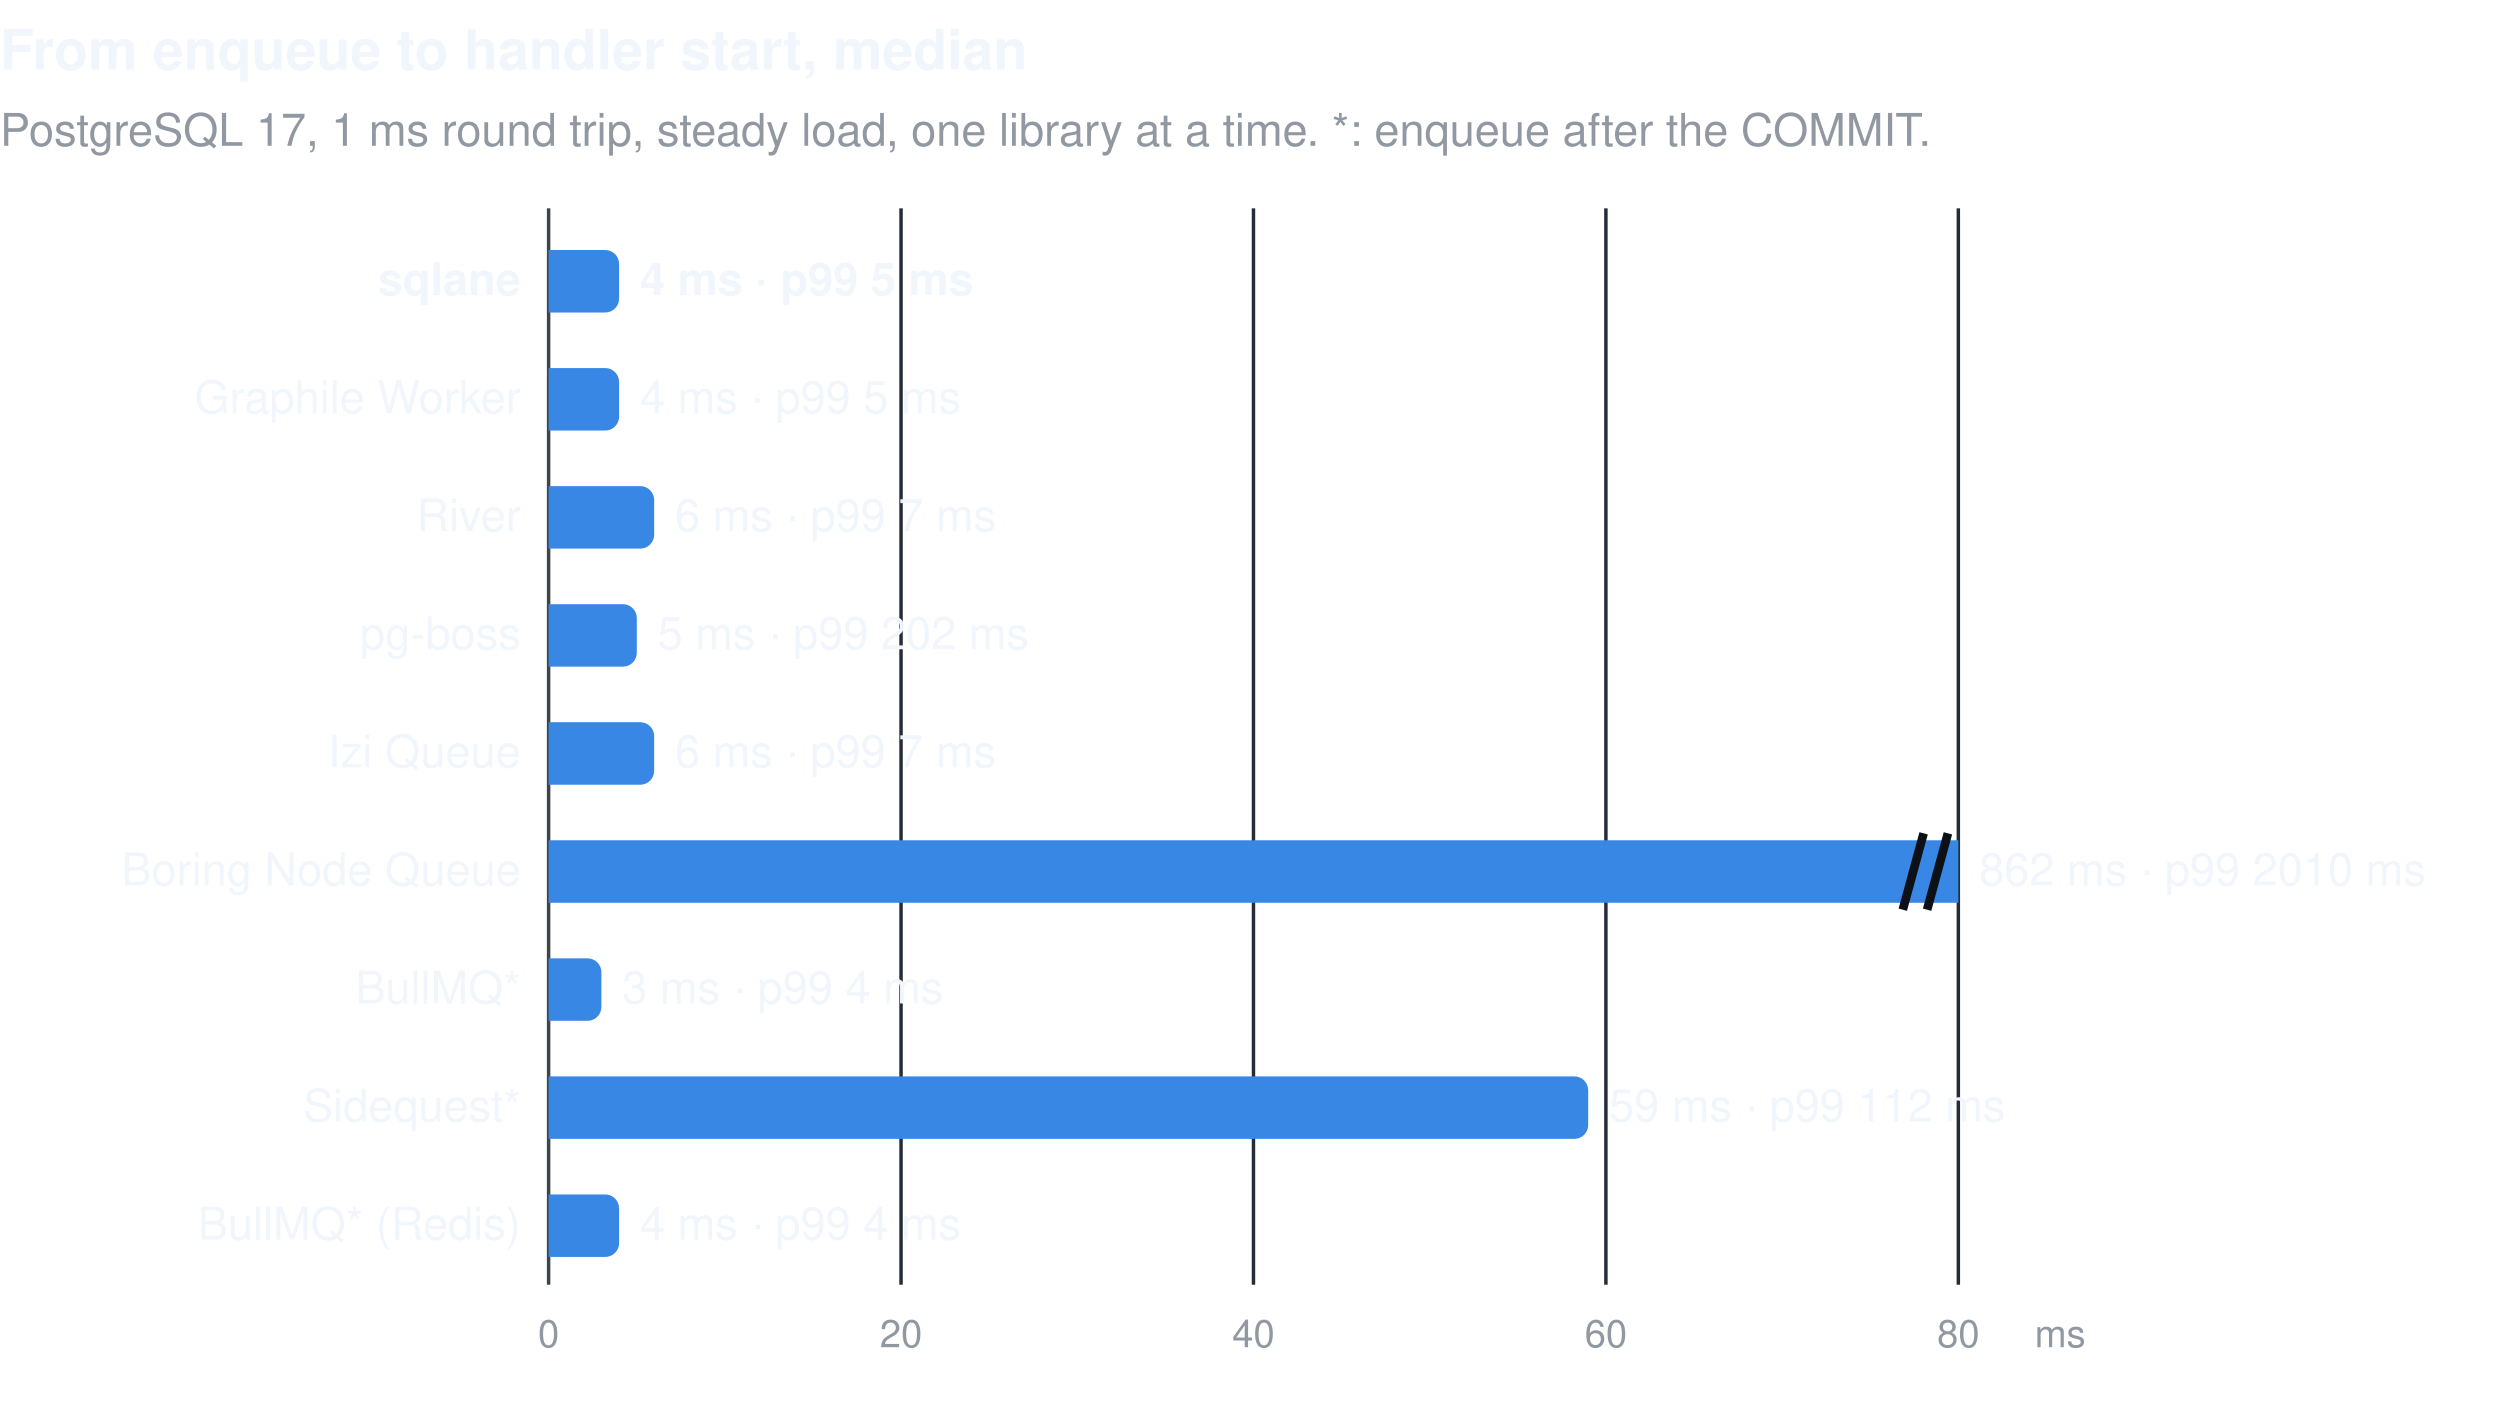
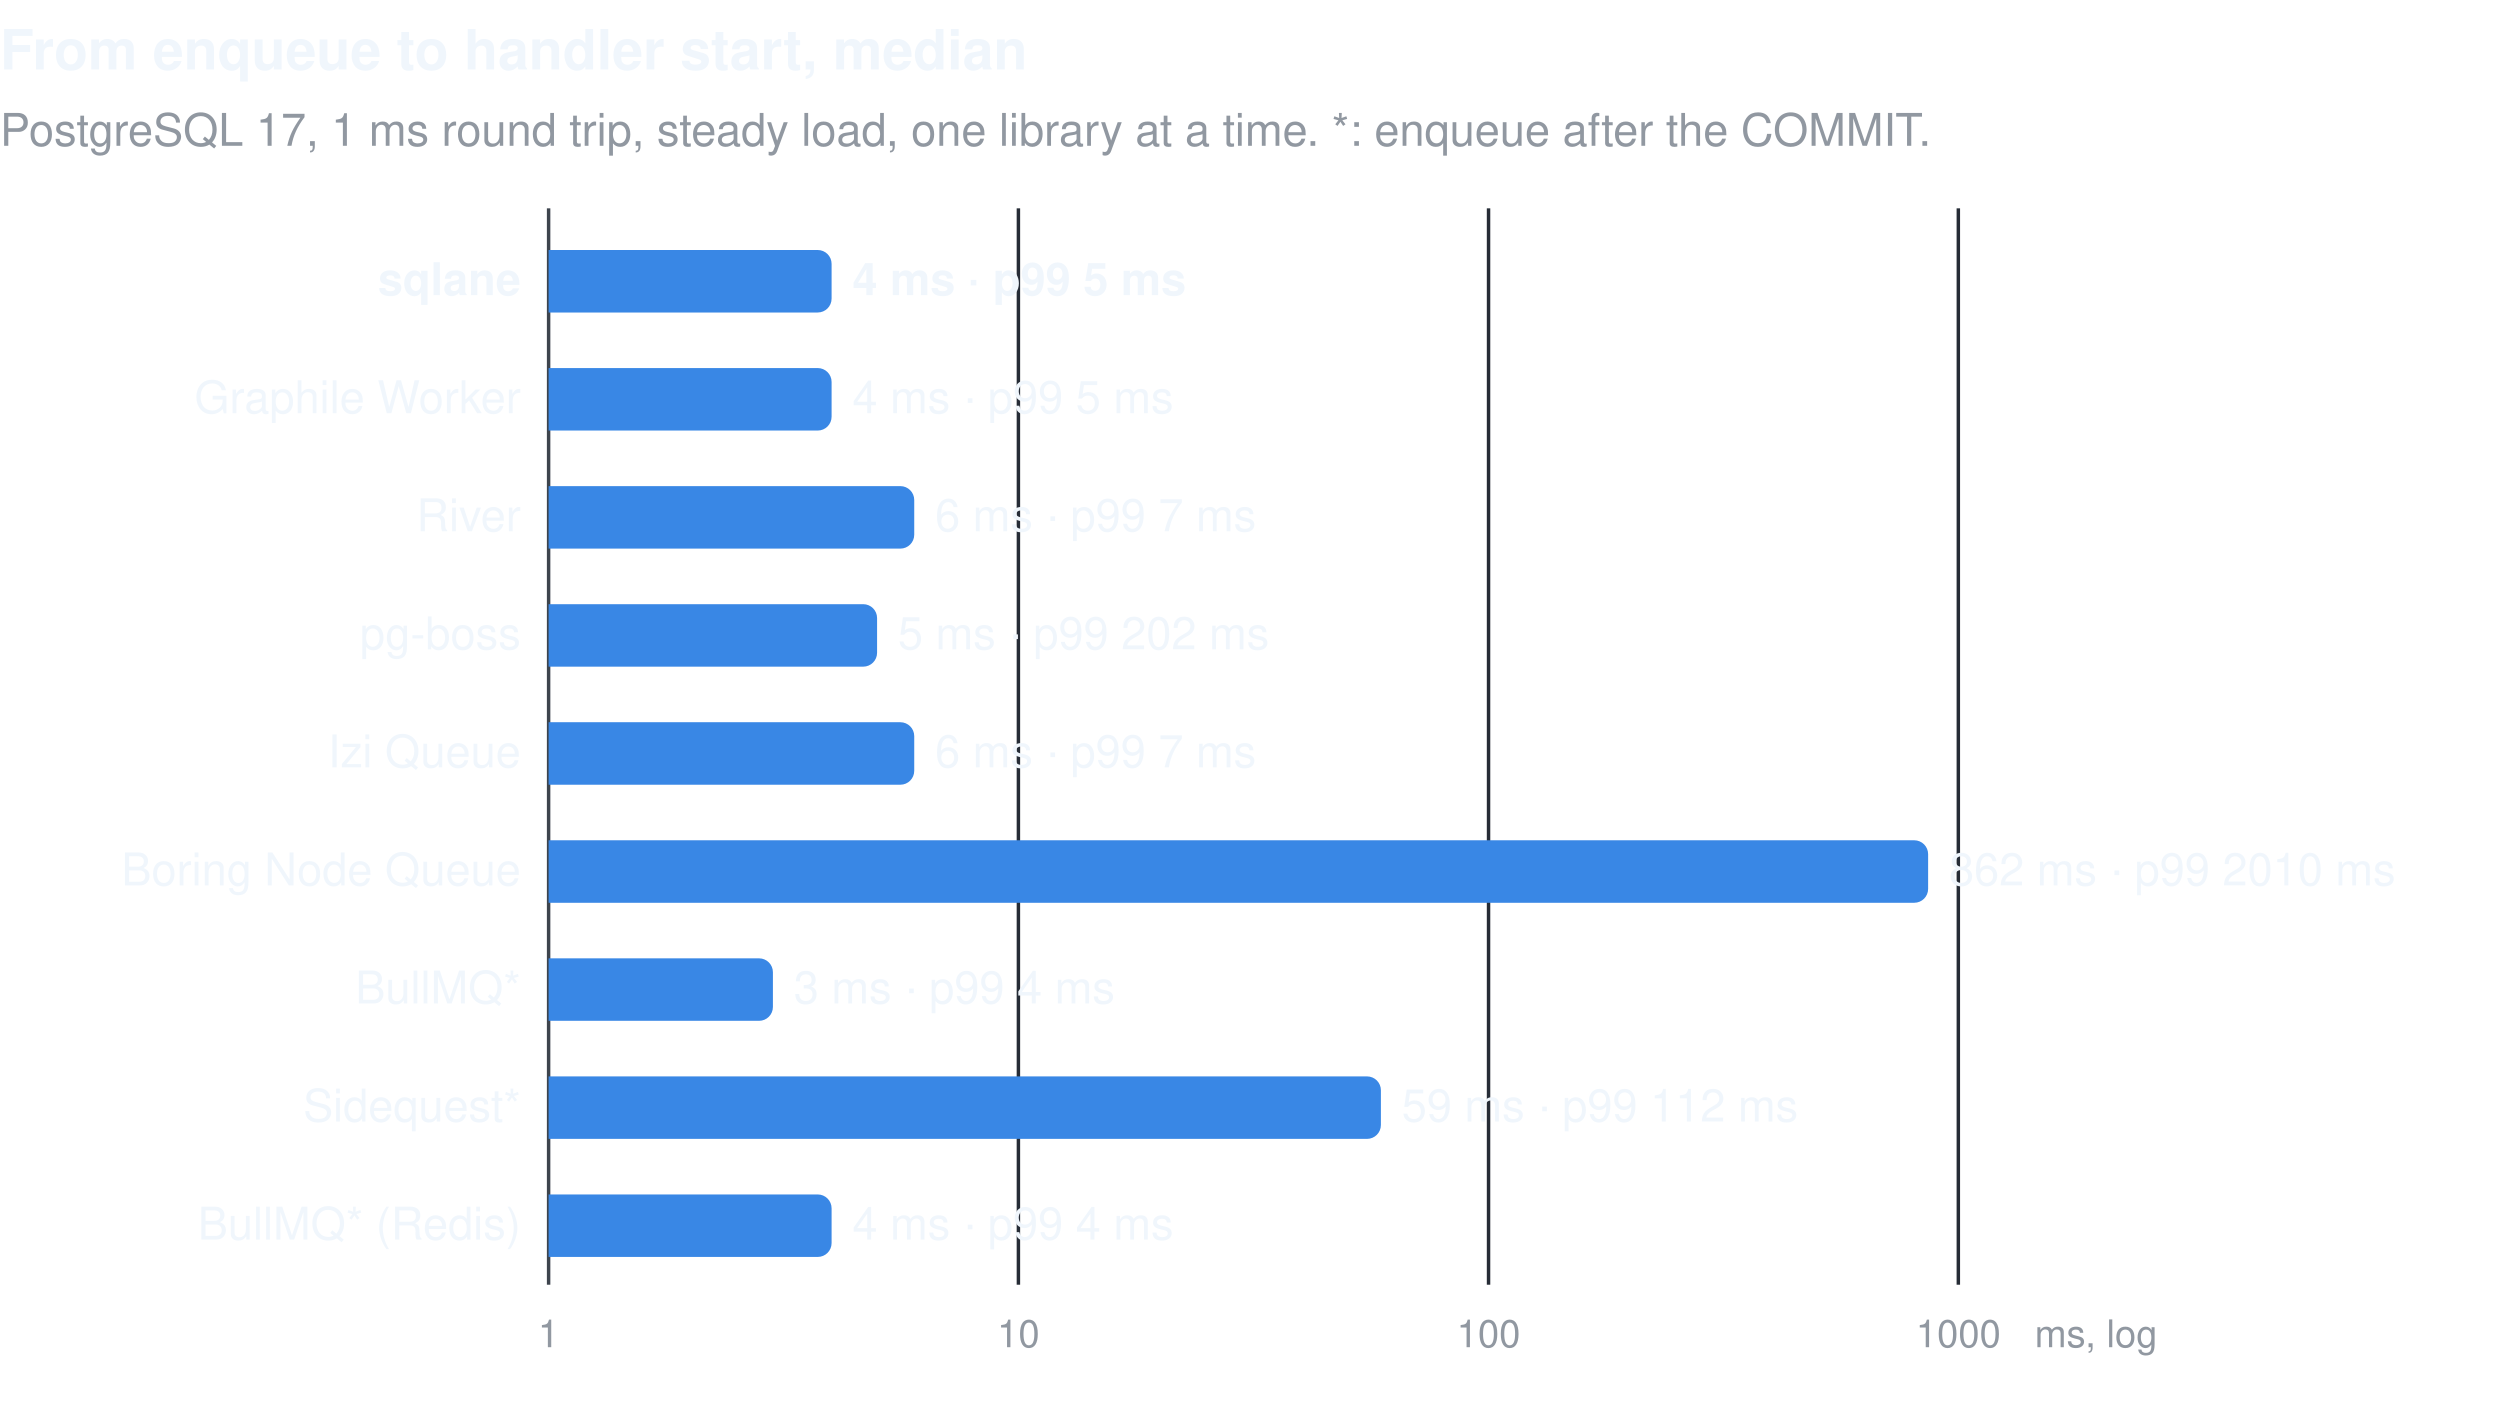
<svg xmlns="http://www.w3.org/2000/svg" width="720" height="404" viewBox="0 0 720 404" font-family="-apple-system, BlinkMacSystemFont, 'Segoe UI', Helvetica, Arial, sans-serif" role="img" aria-label="From enqueue to handler start, median">
  <text x="0" y="20" font-size="16" font-weight="600" fill="#f0f6fc">From enqueue to handler start, median</text>
  <text x="0" y="42" font-size="13" fill="#9198a1">PostgreSQL 17, 1 ms round trip, steady load, one library at a time. *: enqueue after the COMMIT.</text>
  <line x1="158.0" y1="60" x2="158.0" y2="370" stroke="#3d444d" />
-   <text x="158.0" y="388" font-size="11" fill="#9198a1" text-anchor="middle">0</text>
-   <line x1="259.5" y1="60" x2="259.5" y2="370" stroke="#262c36" />
-   <text x="259.5" y="388" font-size="11" fill="#9198a1" text-anchor="middle">20</text>
-   <line x1="361.0" y1="60" x2="361.0" y2="370" stroke="#262c36" />
-   <text x="361.0" y="388" font-size="11" fill="#9198a1" text-anchor="middle">40</text>
-   <line x1="462.5" y1="60" x2="462.5" y2="370" stroke="#262c36" />
-   <text x="462.5" y="388" font-size="11" fill="#9198a1" text-anchor="middle">60</text>
+   <text x="158.0" y="388" font-size="11" fill="#9198a1" text-anchor="middle">1</text>
+   <line x1="293.3" y1="60" x2="293.3" y2="370" stroke="#262c36" />
+   <text x="293.3" y="388" font-size="11" fill="#9198a1" text-anchor="middle">10</text>
+   <line x1="428.7" y1="60" x2="428.7" y2="370" stroke="#262c36" />
+   <text x="428.7" y="388" font-size="11" fill="#9198a1" text-anchor="middle">100</text>
  <line x1="564.0" y1="60" x2="564.0" y2="370" stroke="#262c36" />
-   <text x="564.0" y="388" font-size="11" fill="#9198a1" text-anchor="middle">80</text>
-   <text x="586" y="388" font-size="11" fill="#9198a1">ms</text>
+   <text x="564.0" y="388" font-size="11" fill="#9198a1" text-anchor="middle">1000</text>
+   <text x="586" y="388" font-size="11" fill="#9198a1">ms, log</text>
  <text x="150" y="85" font-size="13" fill="#f0f6fc" text-anchor="end" font-weight="600">sqlane</text>
-   <path d="M158,72H174.3A4,4 0 0 1 178.3,76V86A4,4 0 0 1 174.3,90H158Z" fill="#3987e5" />
-   <text x="184.3" y="85" font-size="13" fill="#f0f6fc" font-weight="600">4 ms · p99 5 ms</text>
+   <path d="M158,72H235.5A4,4 0 0 1 239.5,76V86A4,4 0 0 1 235.5,90H158Z" fill="#3987e5" />
+   <text x="245.5" y="85" font-size="13" fill="#f0f6fc" font-weight="600">4 ms · p99 5 ms</text>
  <text x="150" y="119" font-size="13" fill="#f0f6fc" text-anchor="end">Graphile Worker</text>
-   <path d="M158,106H174.3A4,4 0 0 1 178.3,110V120A4,4 0 0 1 174.3,124H158Z" fill="#3987e5" />
-   <text x="184.3" y="119" font-size="13" fill="#f0f6fc">4 ms · p99 5 ms</text>
+   <path d="M158,106H235.5A4,4 0 0 1 239.5,110V120A4,4 0 0 1 235.5,124H158Z" fill="#3987e5" />
+   <text x="245.5" y="119" font-size="13" fill="#f0f6fc">4 ms · p99 5 ms</text>
  <text x="150" y="153" font-size="13" fill="#f0f6fc" text-anchor="end">River</text>
-   <path d="M158,140H184.4A4,4 0 0 1 188.4,144V154A4,4 0 0 1 184.4,158H158Z" fill="#3987e5" />
-   <text x="194.4" y="153" font-size="13" fill="#f0f6fc">6 ms · p99 7 ms</text>
+   <path d="M158,140H259.3A4,4 0 0 1 263.3,144V154A4,4 0 0 1 259.3,158H158Z" fill="#3987e5" />
+   <text x="269.3" y="153" font-size="13" fill="#f0f6fc">6 ms · p99 7 ms</text>
  <text x="150" y="187" font-size="13" fill="#f0f6fc" text-anchor="end">pg-boss</text>
-   <path d="M158,174H179.4A4,4 0 0 1 183.4,178V188A4,4 0 0 1 179.4,192H158Z" fill="#3987e5" />
-   <text x="189.4" y="187" font-size="13" fill="#f0f6fc">5 ms · p99 202 ms</text>
+   <path d="M158,174H248.6A4,4 0 0 1 252.6,178V188A4,4 0 0 1 248.6,192H158Z" fill="#3987e5" />
+   <text x="258.6" y="187" font-size="13" fill="#f0f6fc">5 ms · p99 202 ms</text>
  <text x="150" y="221" font-size="13" fill="#f0f6fc" text-anchor="end">Izi Queue</text>
-   <path d="M158,208H184.4A4,4 0 0 1 188.4,212V222A4,4 0 0 1 184.4,226H158Z" fill="#3987e5" />
-   <text x="194.4" y="221" font-size="13" fill="#f0f6fc">6 ms · p99 7 ms</text>
+   <path d="M158,208H259.3A4,4 0 0 1 263.3,212V222A4,4 0 0 1 259.3,226H158Z" fill="#3987e5" />
+   <text x="269.3" y="221" font-size="13" fill="#f0f6fc">6 ms · p99 7 ms</text>
  <text x="150" y="255" font-size="13" fill="#f0f6fc" text-anchor="end">Boring Node Queue</text>
-   <rect x="158" y="242" width="406.0" height="18" fill="#3987e5" />
-   <path d="M548.0,262l6,-22" stroke="#0d1117" stroke-width="2.5" />
-   <path d="M555.0,262l6,-22" stroke="#0d1117" stroke-width="2.5" />
-   <text x="570.0" y="255" font-size="13" fill="#f0f6fc">862 ms · p99 2010 ms</text>
+   <path d="M158,242H551.3A4,4 0 0 1 555.3,246V256A4,4 0 0 1 551.3,260H158Z" fill="#3987e5" />
+   <text x="561.3" y="255" font-size="13" fill="#f0f6fc">862 ms · p99 2010 ms</text>
  <text x="150" y="289" font-size="13" fill="#f0f6fc" text-anchor="end">BullMQ*</text>
-   <path d="M158,276H169.2A4,4 0 0 1 173.2,280V290A4,4 0 0 1 169.2,294H158Z" fill="#3987e5" />
-   <text x="179.2" y="289" font-size="13" fill="#f0f6fc">3 ms · p99 4 ms</text>
+   <path d="M158,276H218.6A4,4 0 0 1 222.6,280V290A4,4 0 0 1 218.6,294H158Z" fill="#3987e5" />
+   <text x="228.6" y="289" font-size="13" fill="#f0f6fc">3 ms · p99 4 ms</text>
  <text x="150" y="323" font-size="13" fill="#f0f6fc" text-anchor="end">Sidequest*</text>
-   <path d="M158,310H453.4A4,4 0 0 1 457.4,314V324A4,4 0 0 1 453.4,328H158Z" fill="#3987e5" />
-   <text x="463.4" y="323" font-size="13" fill="#f0f6fc">59 ms · p99 112 ms</text>
+   <path d="M158,310H393.7A4,4 0 0 1 397.7,314V324A4,4 0 0 1 393.7,328H158Z" fill="#3987e5" />
+   <text x="403.7" y="323" font-size="13" fill="#f0f6fc">59 ms · p99 112 ms</text>
  <text x="150" y="357" font-size="13" fill="#f0f6fc" text-anchor="end">BullMQ* (Redis)</text>
-   <path d="M158,344H174.3A4,4 0 0 1 178.3,348V358A4,4 0 0 1 174.3,362H158Z" fill="#3987e5" />
-   <text x="184.3" y="357" font-size="13" fill="#f0f6fc">4 ms · p99 4 ms</text>
+   <path d="M158,344H235.5A4,4 0 0 1 239.5,348V358A4,4 0 0 1 235.5,362H158Z" fill="#3987e5" />
+   <text x="245.5" y="357" font-size="13" fill="#f0f6fc">4 ms · p99 4 ms</text>
</svg>
